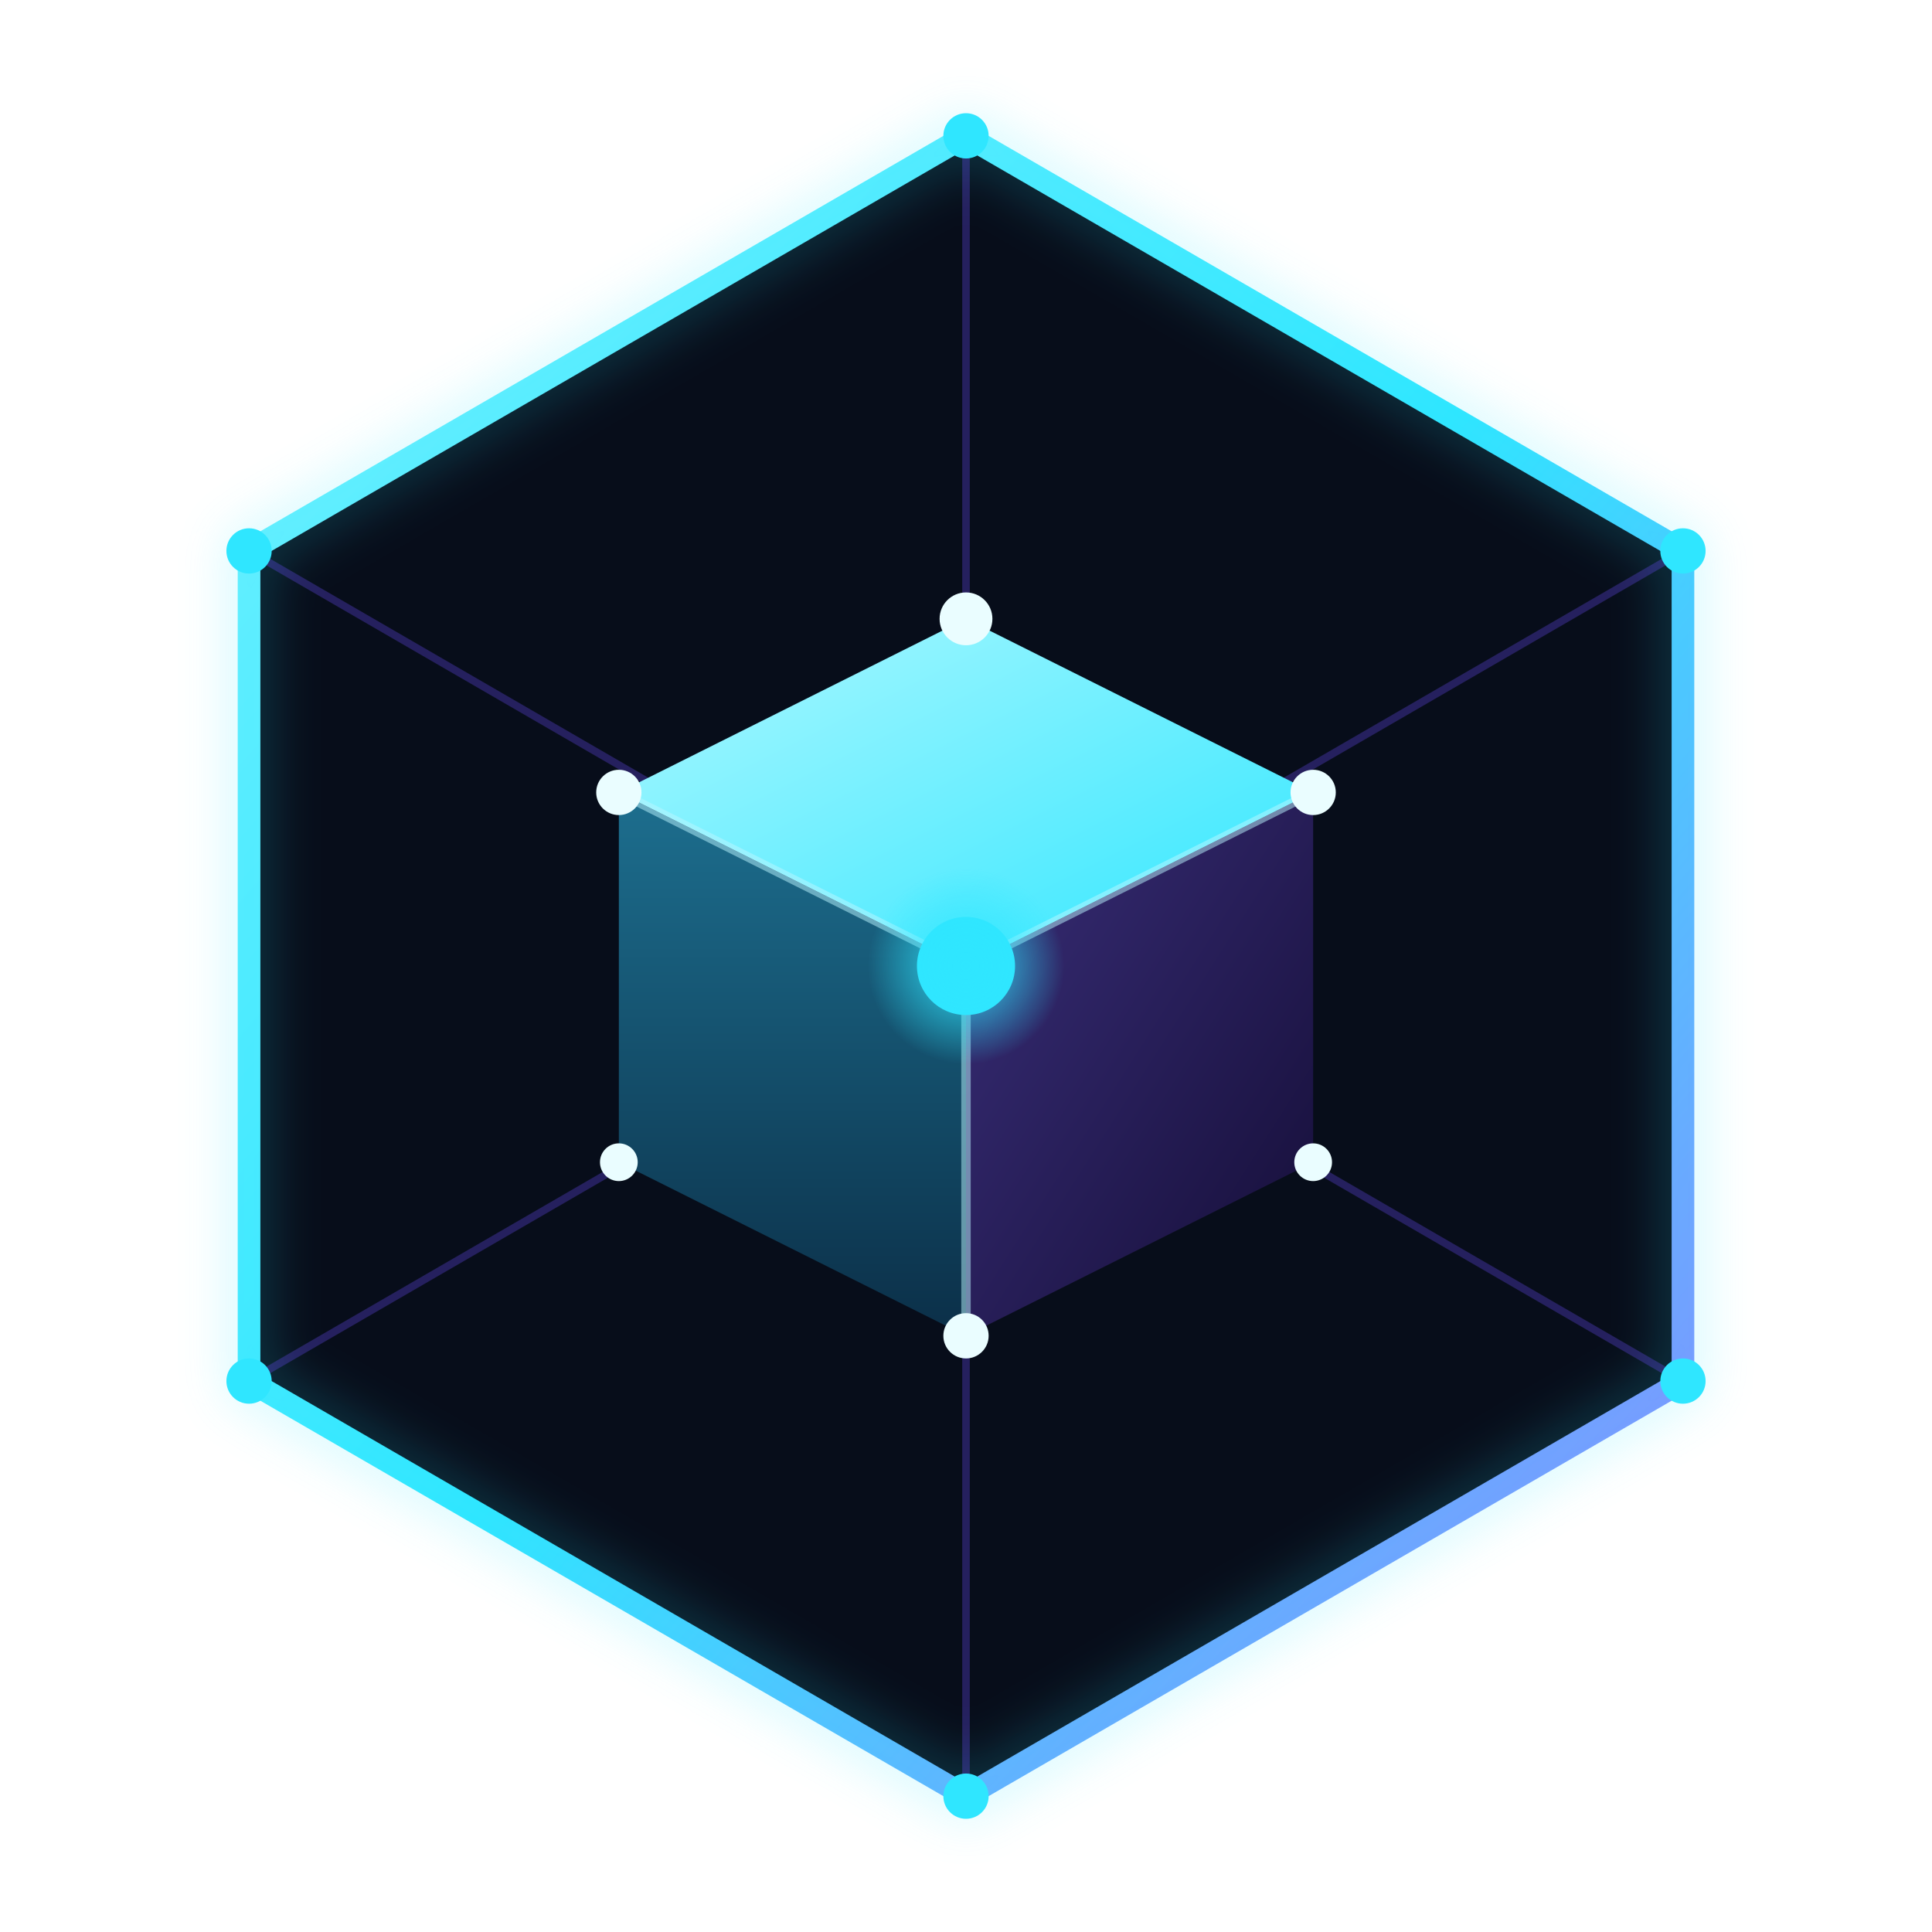
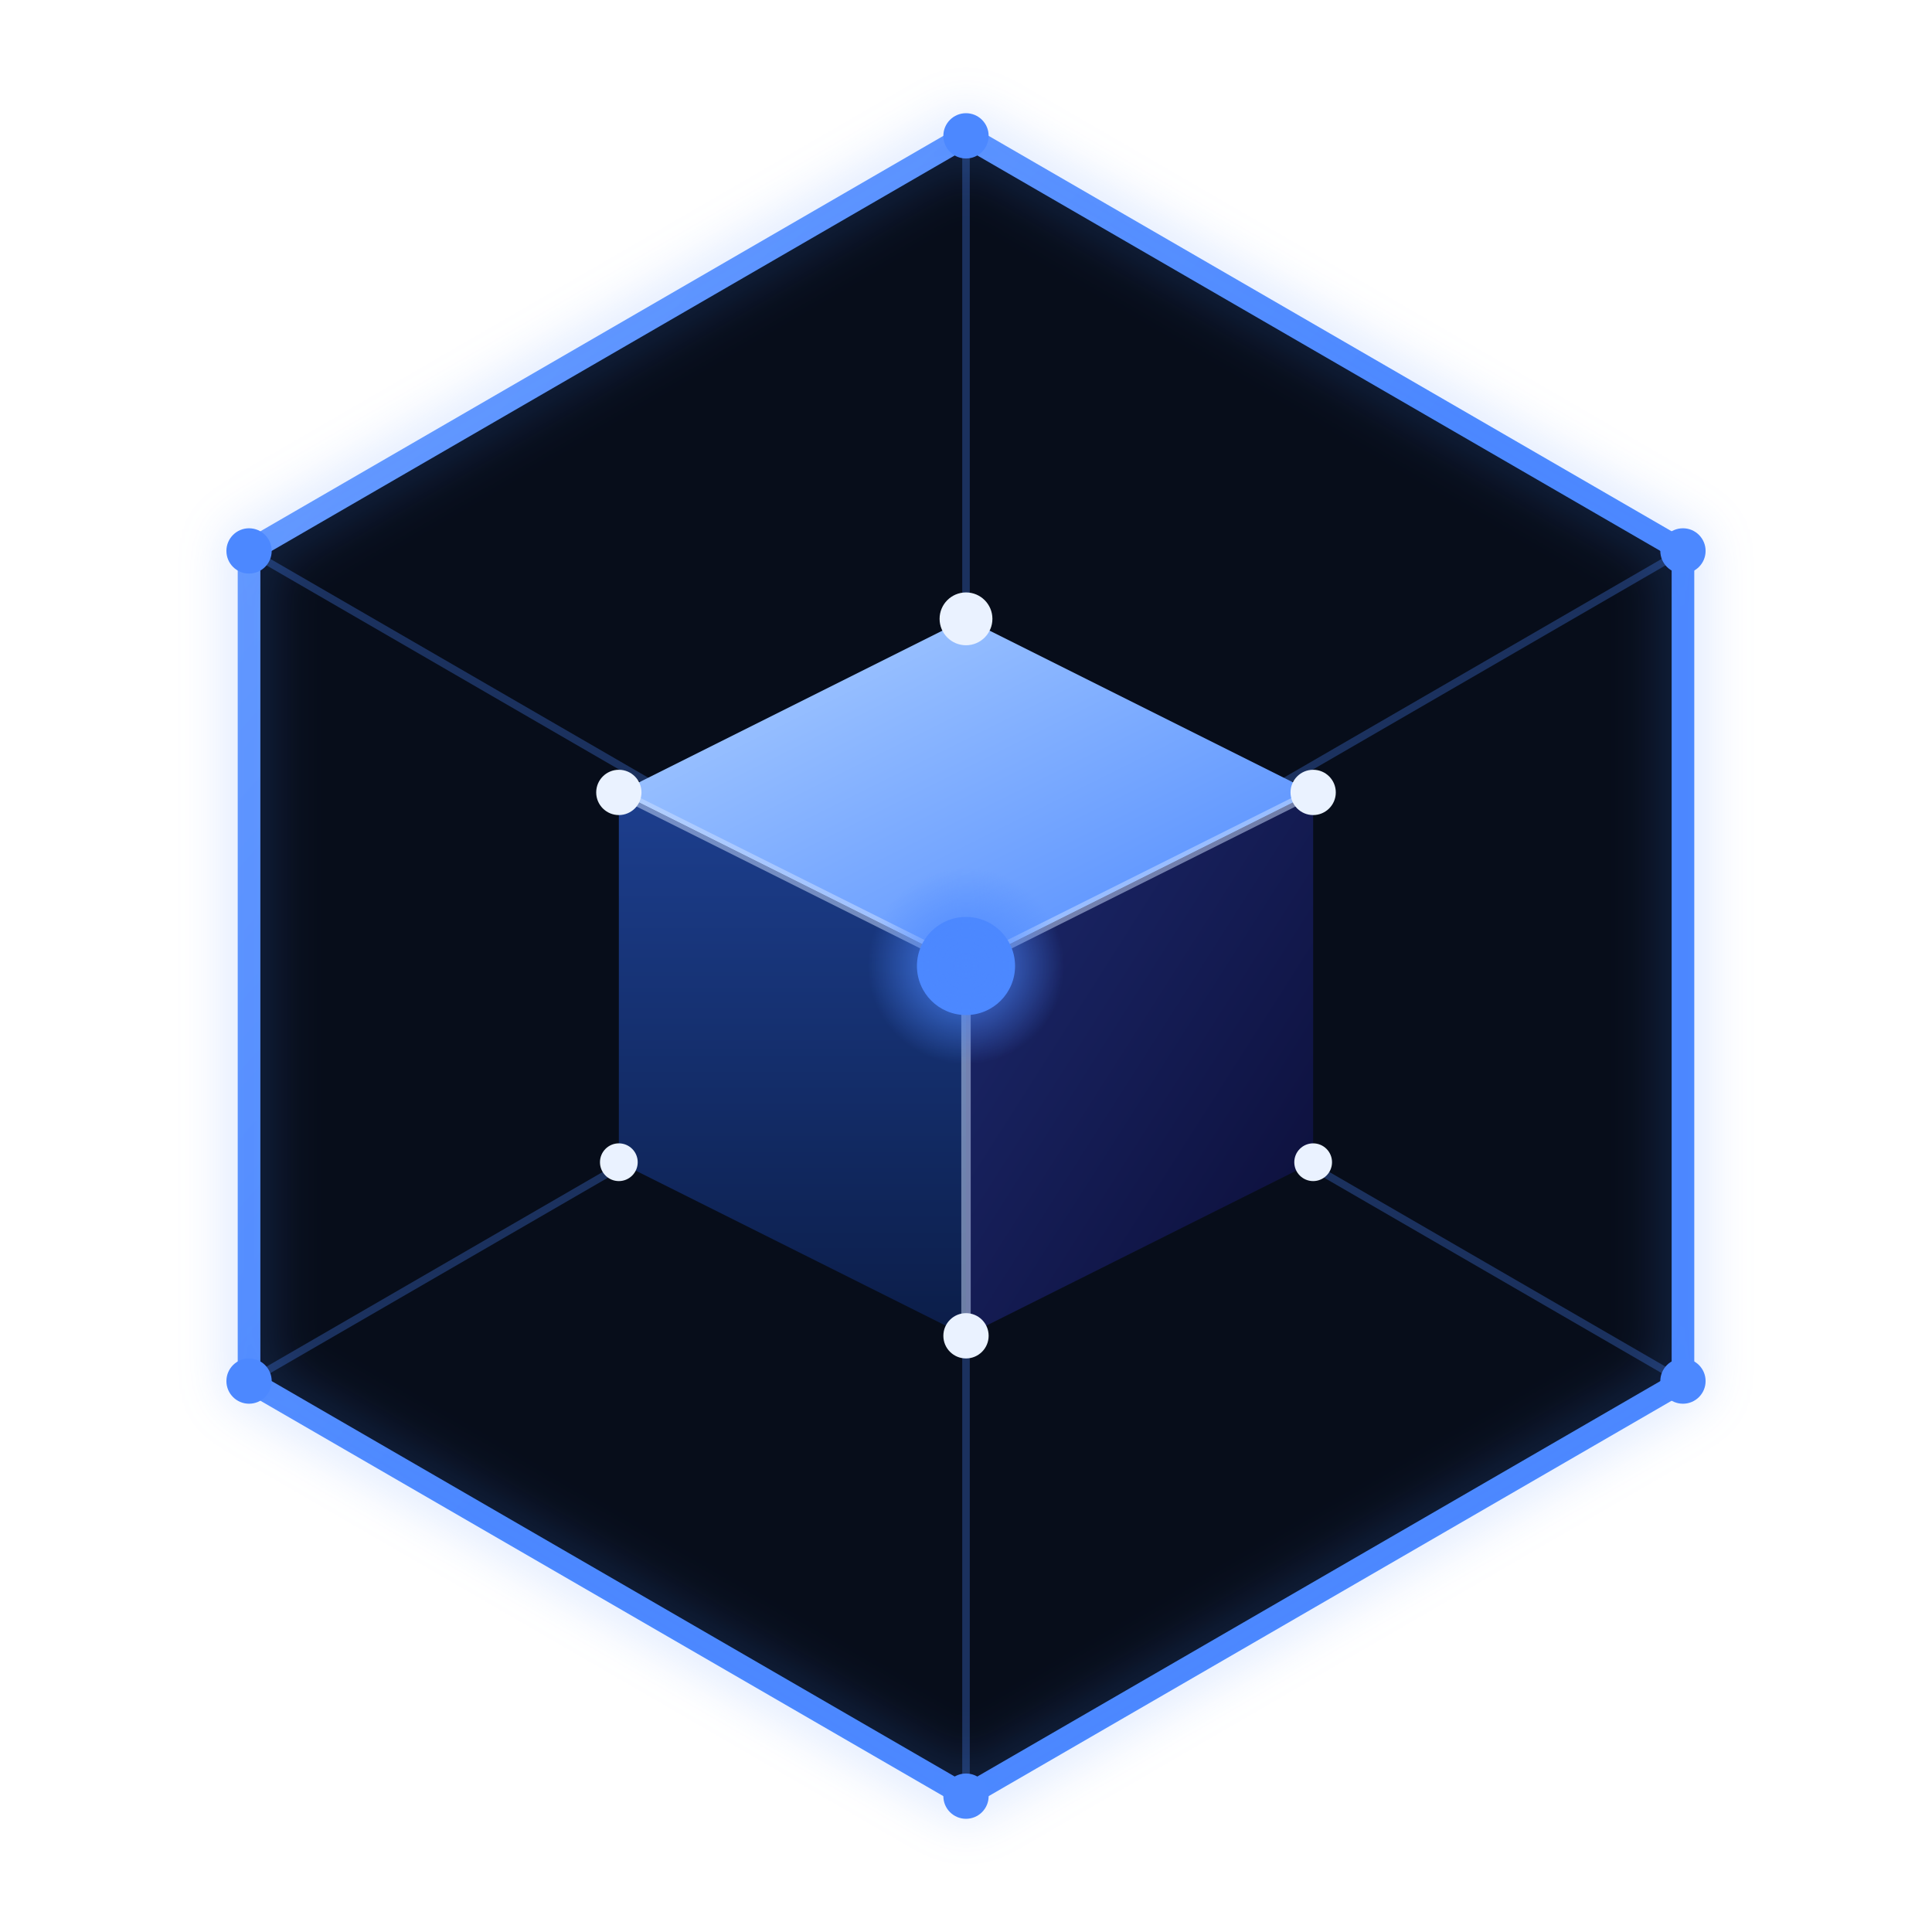
<svg xmlns="http://www.w3.org/2000/svg" width="512" height="512" viewBox="0 0 512 512" role="img" aria-label="Tensorium mark">
  <defs>
    <linearGradient id="hex" x1="0" y1="0" x2="1" y2="1">
-       <stop offset="0" stop-color="#7af2ff" />
-       <stop offset="0.5" stop-color="#2fe6ff" />
-       <stop offset="1" stop-color="#9a78ff" />
+       <stop offset="0" stop-color="#6EA0FF" />
+       <stop offset="0.5" stop-color="#4C88FF" />
+       <stop offset="1" stop-color="#4C88FF" />
    </linearGradient>
    <linearGradient id="cTop" x1="0" y1="0" x2="1" y2="1">
-       <stop offset="0" stop-color="#aef8ff" />
-       <stop offset="1" stop-color="#2fe6ff" />
+       <stop offset="0" stop-color="#aed0ff" />
+       <stop offset="1" stop-color="#4C88FF" />
    </linearGradient>
    <linearGradient id="cLeft" x1="0" y1="0" x2="0" y2="1">
-       <stop offset="0" stop-color="#1d6f8f" />
-       <stop offset="1" stop-color="#0b2f48" />
+       <stop offset="0" stop-color="#1d3f8f" />
+       <stop offset="1" stop-color="#0b1d48" />
    </linearGradient>
    <linearGradient id="cRight" x1="0" y1="0" x2="1" y2="1">
-       <stop offset="0" stop-color="#3a2f7a" />
-       <stop offset="1" stop-color="#140d36" />
+       <stop offset="0" stop-color="#1d2a6f" />
+       <stop offset="1" stop-color="#0b0d36" />
    </linearGradient>
    <radialGradient id="cg" cx="0.5" cy="0.5" r="0.5">
-       <stop offset="0" stop-color="#2fe6ff" stop-opacity="0.95" />
-       <stop offset="1" stop-color="#2fe6ff" stop-opacity="0" />
+       <stop offset="0" stop-color="#4C88FF" stop-opacity="0.95" />
+       <stop offset="1" stop-color="#4C88FF" stop-opacity="0" />
    </radialGradient>
    <filter id="b" x="-50%" y="-50%" width="200%" height="200%">
      <feGaussianBlur stdDeviation="6" />
    </filter>
  </defs>
  <g transform="translate(256 256)">
    <polygon points="0,-220 190,-110 190,110 0,220 -190,110 -190,-110" fill="#070d1a" stroke="url(#hex)" stroke-width="6" />
-     <polygon points="0,-220 190,-110 190,110 0,220 -190,110 -190,-110" fill="none" stroke="#2fe6ff" stroke-width="14" opacity="0.16" filter="url(#b)" />
-     <g stroke="#6d4dff" stroke-opacity="0.30" stroke-width="2">
+     <polygon points="0,-220 190,-110 190,110 0,220 -190,110 -190,-110" fill="none" stroke="#4C88FF" stroke-width="14" opacity="0.16" filter="url(#b)" />
+     <g stroke="#4C88FF" stroke-opacity="0.30" stroke-width="2">
      <line x1="0" y1="-220" x2="0" y2="0" />
      <line x1="190" y1="-110" x2="0" y2="0" />
      <line x1="190" y1="110" x2="0" y2="0" />
      <line x1="0" y1="220" x2="0" y2="0" />
      <line x1="-190" y1="110" x2="0" y2="0" />
      <line x1="-190" y1="-110" x2="0" y2="0" />
    </g>
-     <g fill="#2fe6ff">
+     <g fill="#4C88FF">
      <circle cx="0" cy="-220" r="6" />
      <circle cx="190" cy="-110" r="6" />
      <circle cx="190" cy="110" r="6" />
      <circle cx="0" cy="220" r="6" />
      <circle cx="-190" cy="110" r="6" />
      <circle cx="-190" cy="-110" r="6" />
    </g>
    <g>
      <polygon points="0,-92 92,-46 0,0 -92,-46" fill="url(#cTop)" />
      <polygon points="-92,-46 0,0 0,98 -92,52" fill="url(#cLeft)" />
      <polygon points="92,-46 0,0 0,98 92,52" fill="url(#cRight)" />
-       <g stroke="#bdf6ff" stroke-opacity="0.5" stroke-width="2.5" fill="none">
+       <g stroke="#cfe0ff" stroke-opacity="0.5" stroke-width="2.5" fill="none">
        <line x1="0" y1="0" x2="0" y2="98" />
        <line x1="0" y1="0" x2="-92" y2="-46" />
        <line x1="0" y1="0" x2="92" y2="-46" />
      </g>
-       <g fill="#eafdff">
+       <g fill="#eaf2ff">
        <circle cx="0" cy="-92" r="7" />
        <circle cx="92" cy="-46" r="6" />
        <circle cx="-92" cy="-46" r="6" />
        <circle cx="0" cy="98" r="6" />
        <circle cx="92" cy="52" r="5" />
        <circle cx="-92" cy="52" r="5" />
      </g>
-       <circle cx="0" cy="0" r="13" fill="#2fe6ff" />
+       <circle cx="0" cy="0" r="13" fill="#4C88FF" />
      <circle cx="0" cy="0" r="26" fill="url(#cg)" />
    </g>
  </g>
</svg>
